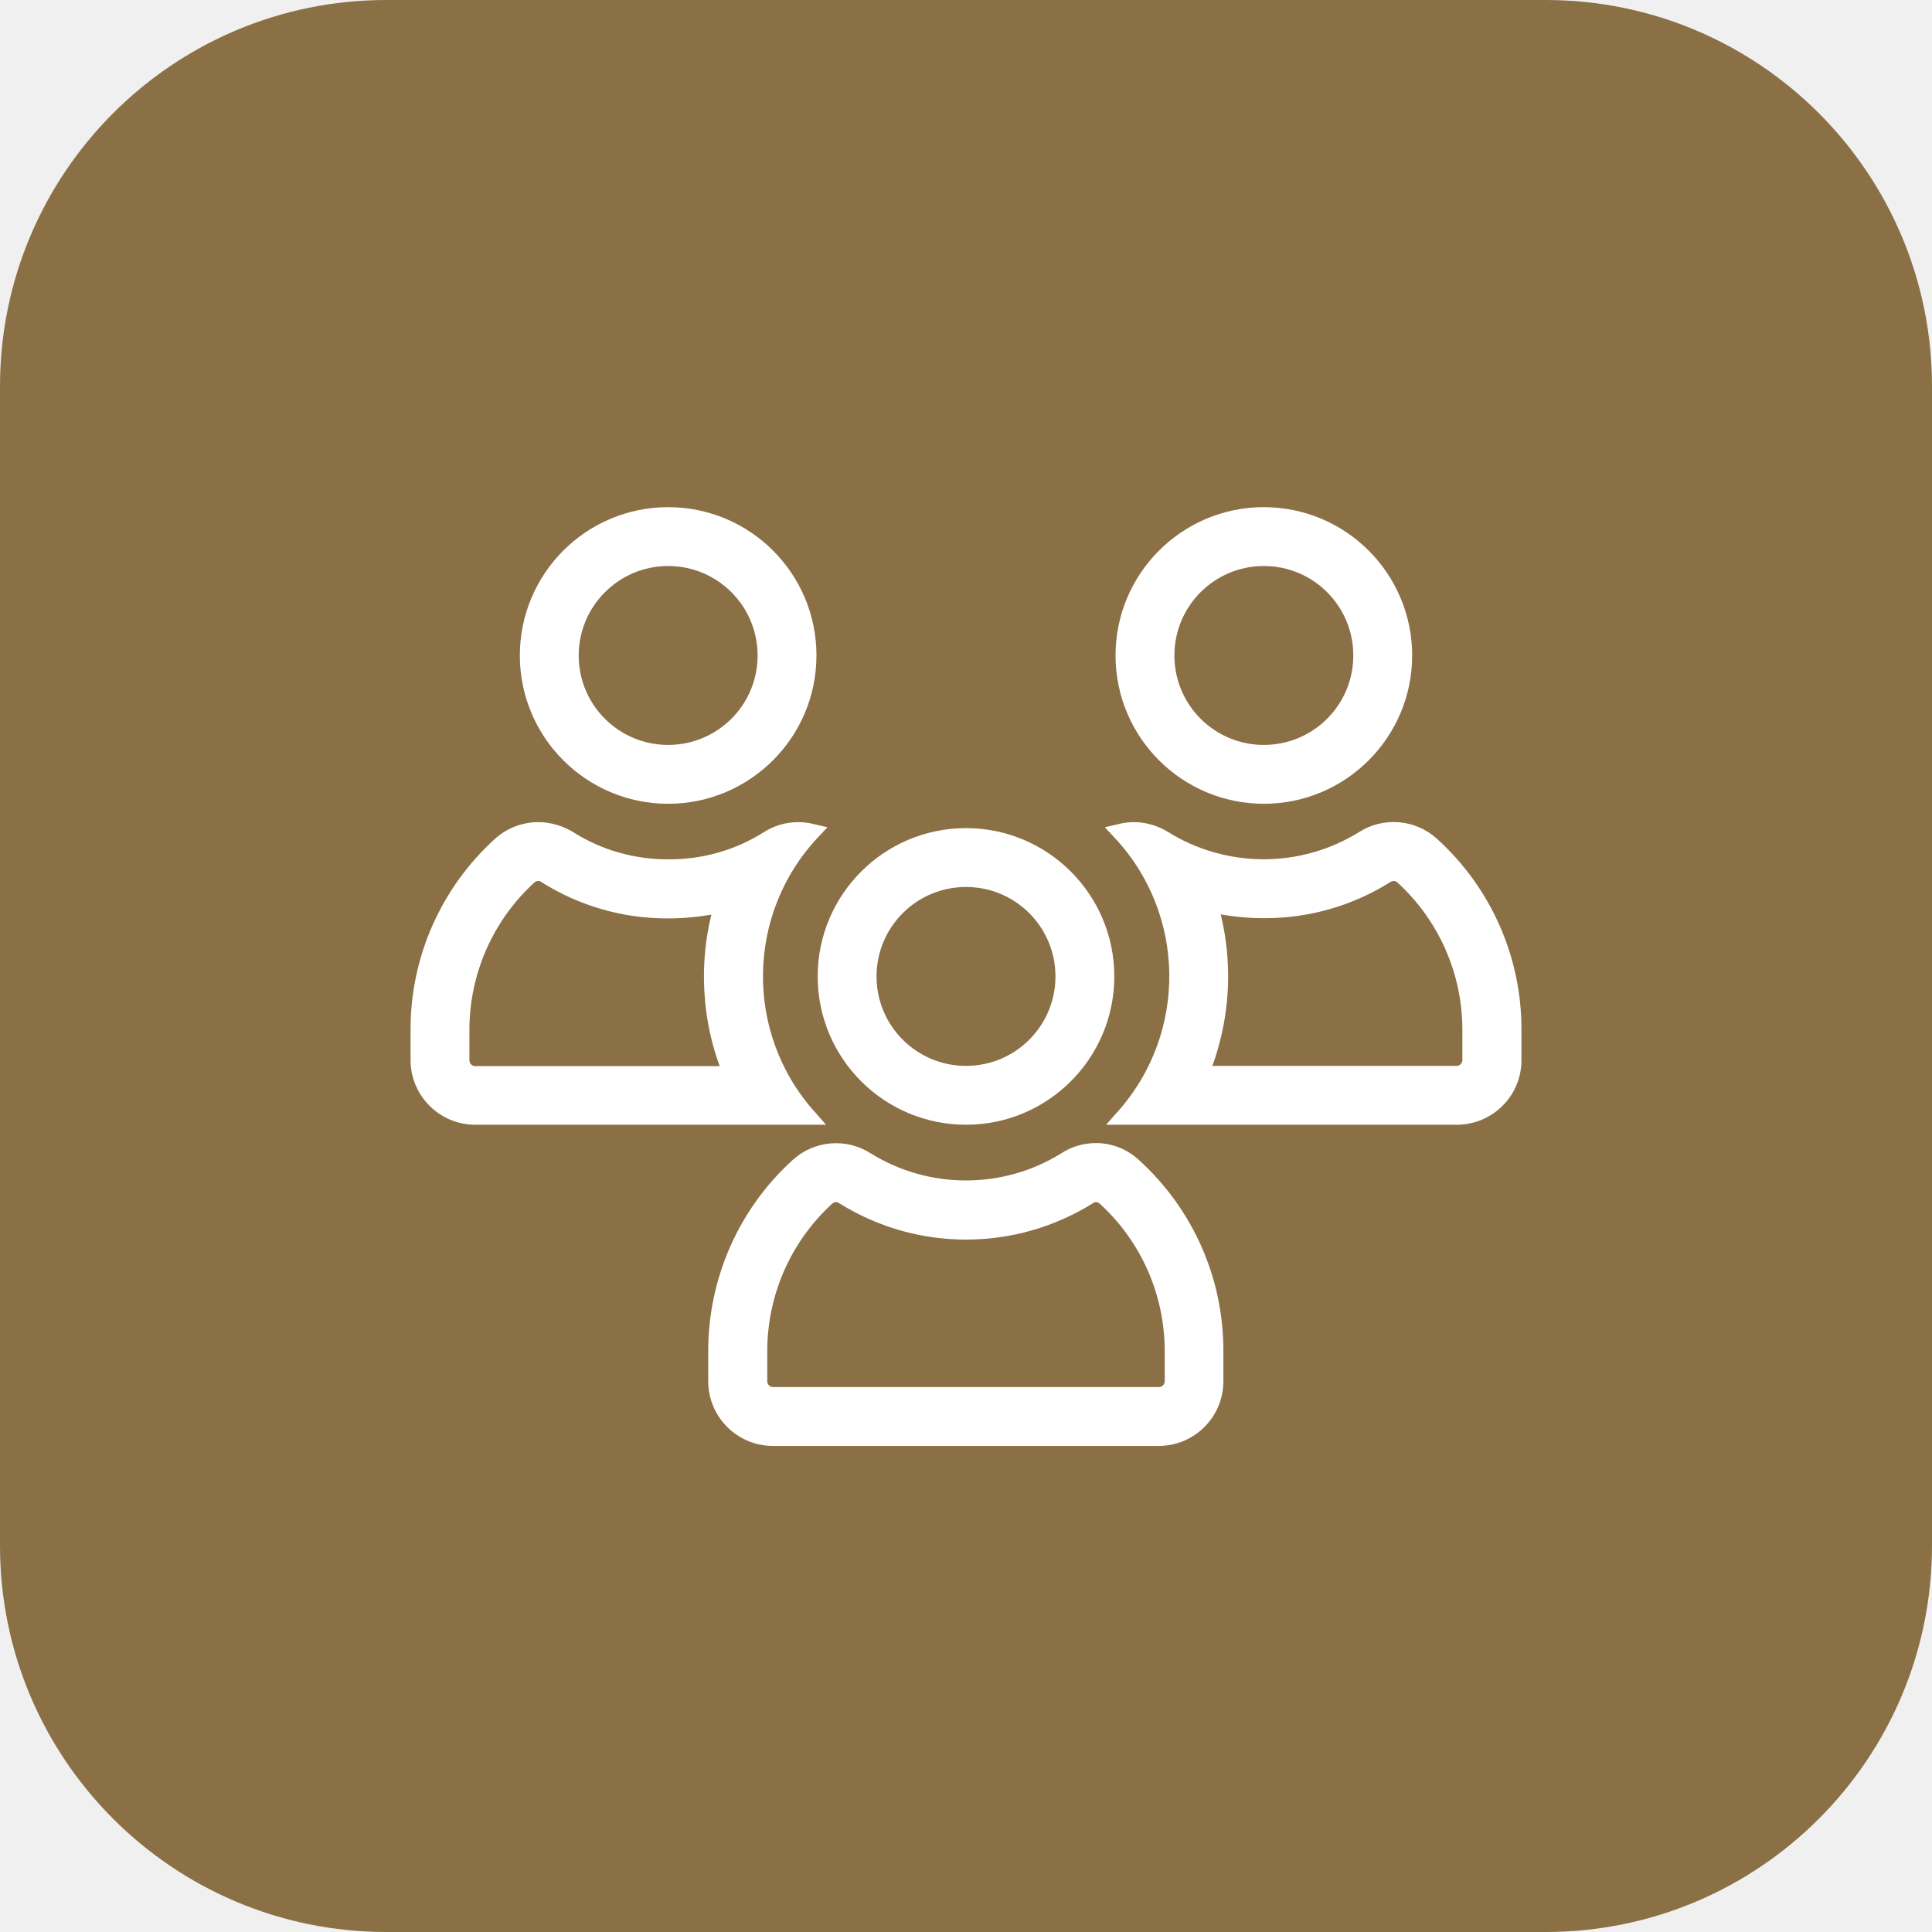
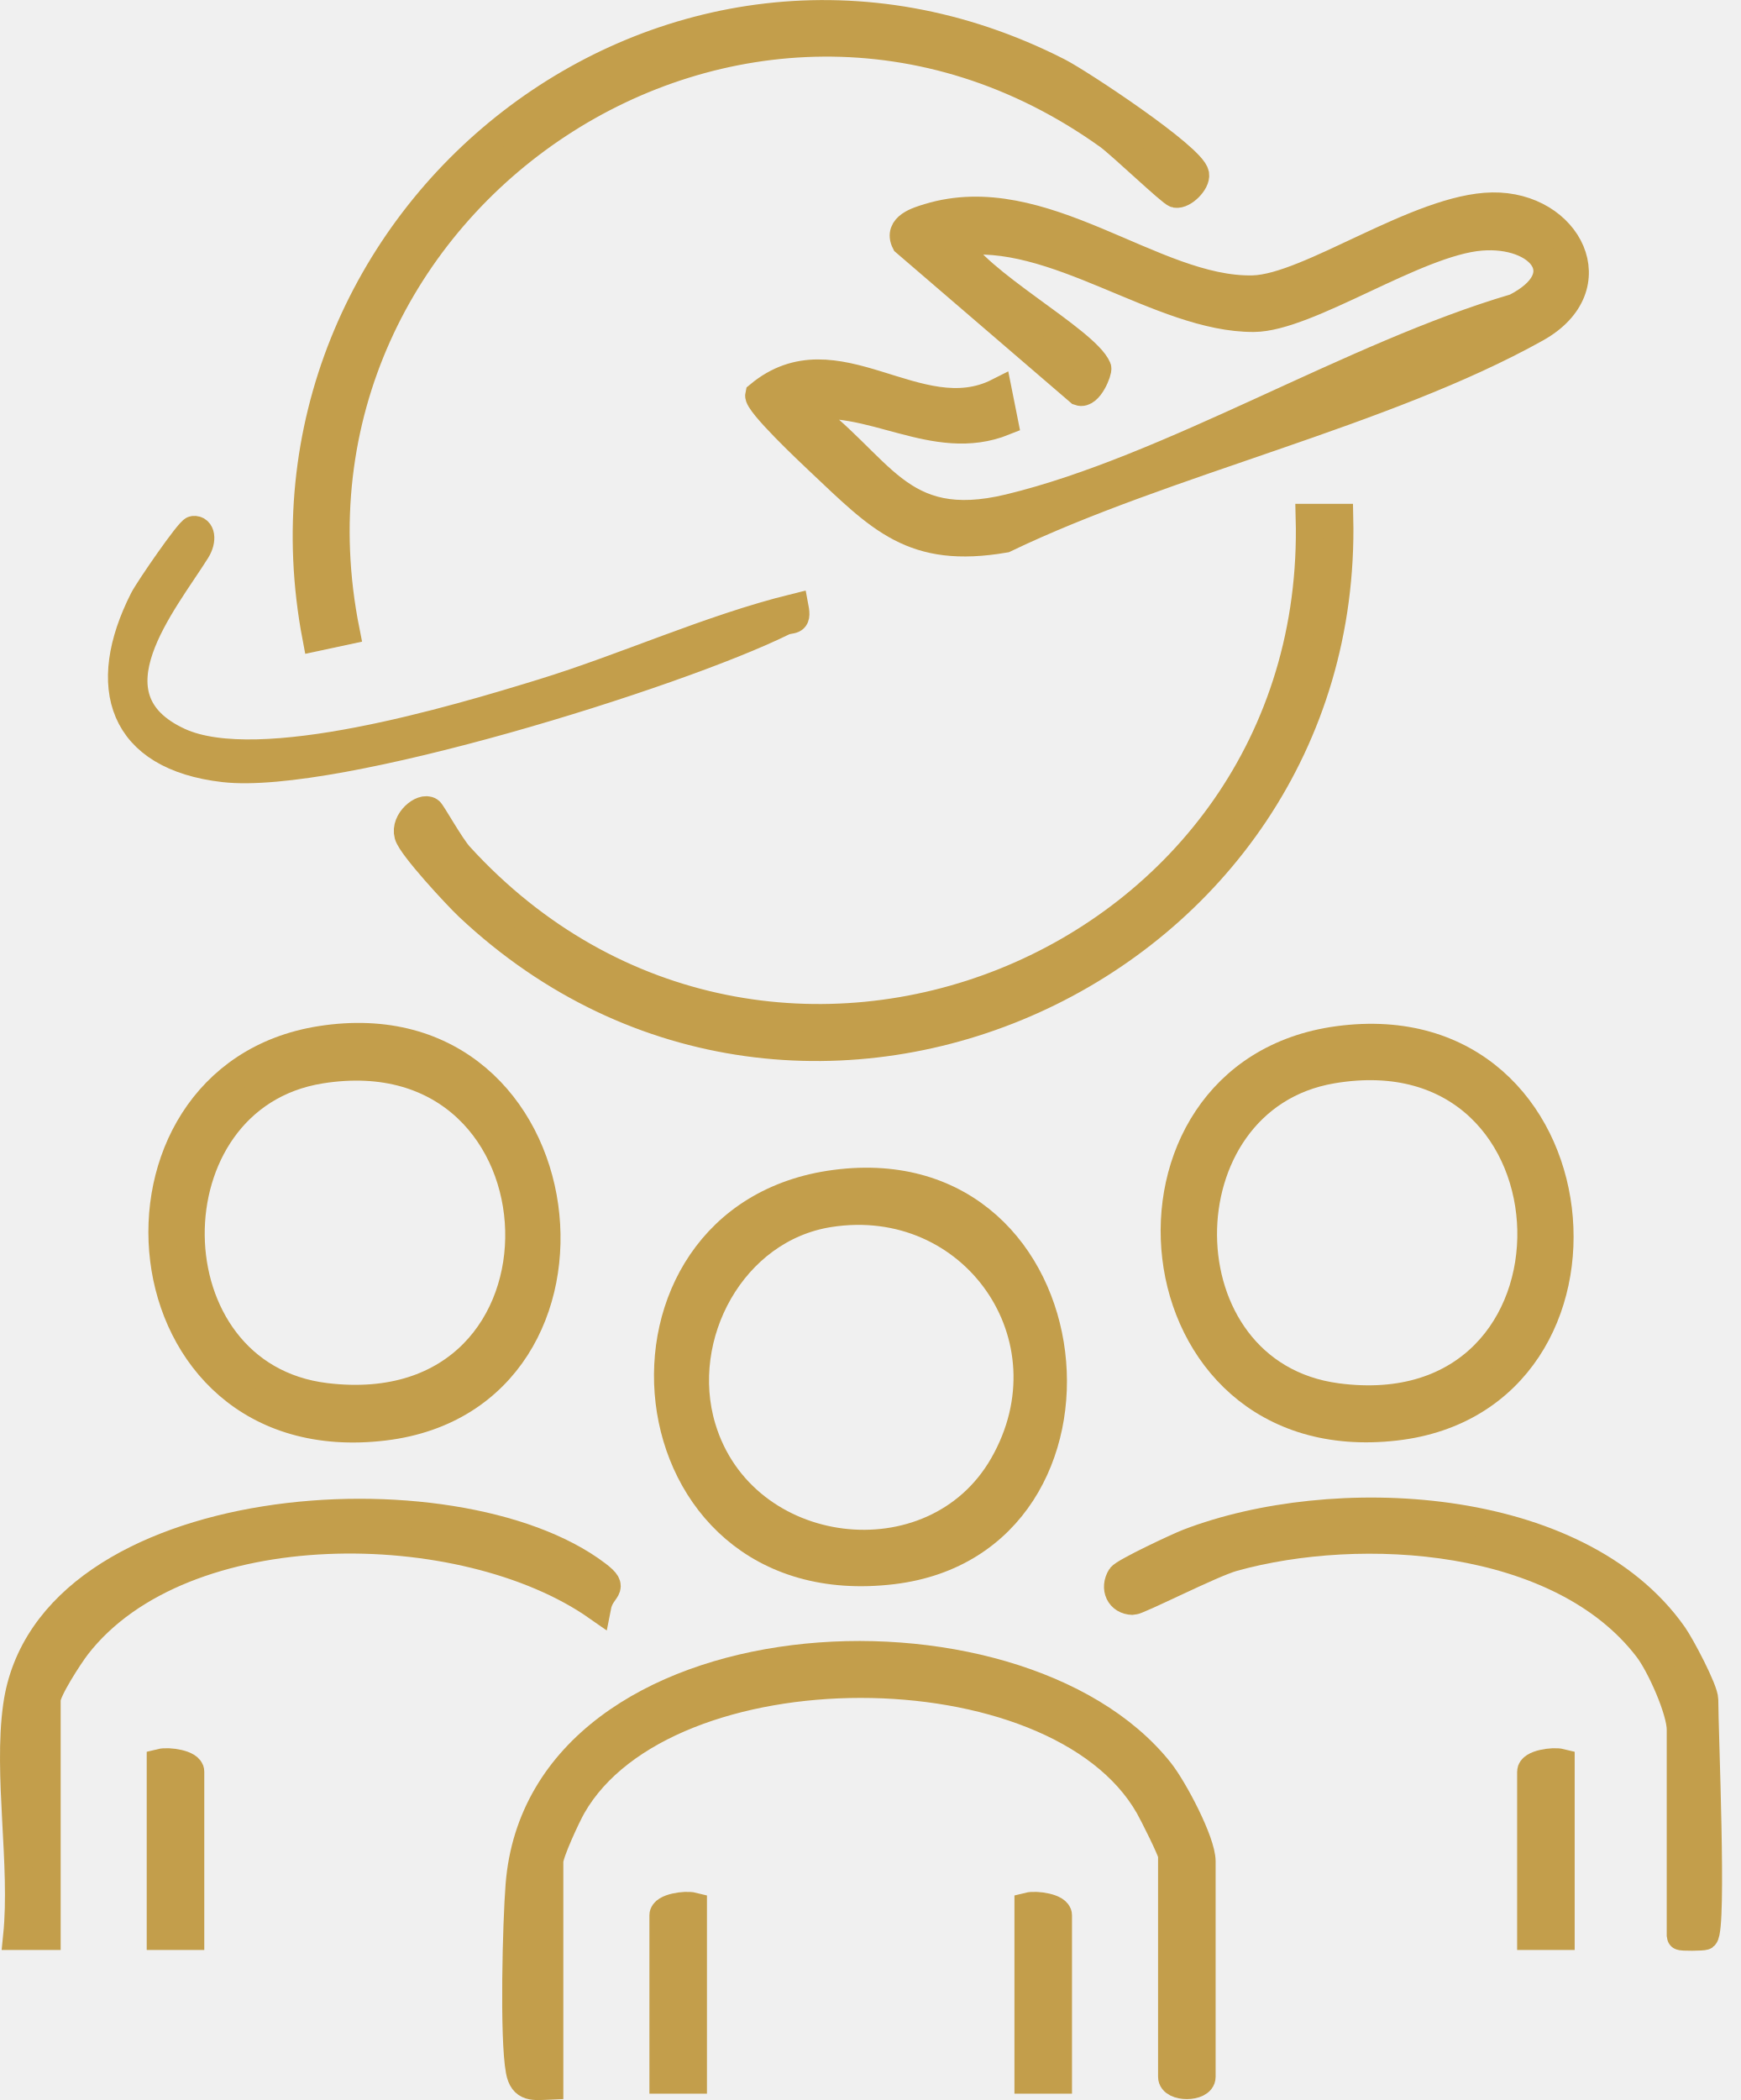
- <svg xmlns="http://www.w3.org/2000/svg" width="60" height="60" viewBox="0 0 60 60" fill="none">
-   <rect width="60" height="60" rx="12" fill="#8B6F45" />
-   <path d="M16.719 27.11C16.799 27.11 16.878 27.13 16.938 27.177C18.08 27.9 19.402 28.279 20.75 28.272C21.314 28.272 21.885 28.206 22.436 28.08C21.925 29.82 22.018 31.686 22.715 33.359H14.76C14.521 33.359 14.328 33.166 14.328 32.927V31.984C14.328 30.171 15.092 28.438 16.433 27.216C16.513 27.15 16.613 27.11 16.719 27.11ZM16.719 25.782C16.287 25.782 15.869 25.941 15.543 26.233C13.916 27.708 12.993 29.8 13 31.984V32.921C13 33.89 13.79 34.68 14.76 34.68H25.099C22.848 32.144 22.901 28.305 25.219 25.835C25.079 25.802 24.933 25.782 24.794 25.782C24.462 25.782 24.136 25.875 23.857 26.054C22.934 26.639 21.859 26.944 20.763 26.937C19.667 26.944 18.591 26.639 17.668 26.054C17.383 25.882 17.051 25.782 16.719 25.782Z" fill="white" stroke="white" stroke-width="0.5" />
-   <path d="M20.75 17.328C22.423 17.328 23.778 18.683 23.778 20.356C23.778 22.03 22.423 23.384 20.75 23.384C19.076 23.384 17.722 22.03 17.722 20.356C17.722 18.683 19.083 17.328 20.75 17.328ZM20.75 16C18.346 16 16.394 17.952 16.394 20.356C16.394 22.76 18.346 24.712 20.75 24.712C23.154 24.712 25.106 22.76 25.106 20.356C25.106 17.952 23.16 16 20.75 16Z" fill="white" stroke="white" stroke-width="0.5" />
-   <path d="M43.281 27.11C43.387 27.11 43.487 27.15 43.56 27.216C44.901 28.438 45.665 30.165 45.665 31.977V32.92C45.665 33.159 45.473 33.352 45.233 33.352H37.285C37.982 31.679 38.082 29.813 37.564 28.073C38.115 28.199 38.679 28.265 39.25 28.265C40.598 28.272 41.926 27.893 43.062 27.17C43.128 27.136 43.208 27.11 43.281 27.11ZM35.213 25.782C35.067 25.782 34.927 25.802 34.788 25.835C37.112 28.312 37.158 32.143 34.907 34.68H45.24C46.21 34.68 47 33.897 47 32.927V31.984C47.007 29.793 46.084 27.707 44.457 26.233C43.872 25.702 43.002 25.629 42.338 26.054C40.446 27.229 38.042 27.229 36.149 26.054C35.87 25.881 35.545 25.782 35.213 25.782Z" fill="white" stroke="white" stroke-width="0.5" />
-   <path d="M39.25 17.328C40.924 17.328 42.278 18.683 42.278 20.356C42.278 22.03 40.924 23.384 39.25 23.384C37.577 23.384 36.222 22.03 36.222 20.356C36.222 18.683 37.577 17.328 39.25 17.328ZM39.25 16C36.846 16 34.894 17.952 34.894 20.356C34.894 22.76 36.846 24.712 39.25 24.712C41.654 24.712 43.606 22.76 43.606 20.356C43.606 17.952 41.654 16 39.25 16Z" fill="white" stroke="white" stroke-width="0.5" />
-   <path d="M34.037 37.084C34.144 37.084 34.243 37.124 34.316 37.191C35.658 38.412 36.421 40.139 36.421 41.959V42.895C36.421 43.134 36.229 43.326 35.99 43.326H24.01C23.771 43.326 23.578 43.134 23.578 42.895V41.959C23.578 40.146 24.342 38.412 25.683 37.191C25.823 37.064 26.029 37.044 26.188 37.151C28.519 38.612 31.481 38.612 33.818 37.151C33.885 37.104 33.958 37.078 34.037 37.084ZM34.037 35.749C33.705 35.749 33.373 35.843 33.094 36.028C31.202 37.204 28.798 37.204 26.905 36.028C26.241 35.603 25.371 35.676 24.787 36.208C23.167 37.675 22.244 39.767 22.244 41.959V42.895C22.244 43.864 23.034 44.655 24.003 44.655H35.983C36.953 44.655 37.743 43.871 37.743 42.895V41.959C37.749 39.767 36.826 37.682 35.2 36.208C34.887 35.916 34.469 35.749 34.037 35.749Z" fill="white" stroke="white" stroke-width="0.5" />
-   <path d="M30 27.296C31.674 27.296 33.028 28.651 33.028 30.324C33.028 31.997 31.674 33.352 30 33.352C28.327 33.352 26.972 31.997 26.972 30.324C26.972 28.651 28.327 27.296 30 27.296ZM30 25.968C27.596 25.968 25.644 27.92 25.644 30.324C25.644 32.728 27.596 34.68 30 34.68C32.404 34.68 34.356 32.728 34.356 30.324C34.356 27.92 32.404 25.968 30 25.968Z" fill="white" stroke="white" stroke-width="0.5" />
+ <svg xmlns="http://www.w3.org/2000/svg" width="63" height="76" viewBox="0 0 63 76" fill="none">
+   <path d="M36.135 14.184L36.35 15.261C33.804 16.284 31.495 14.252 28.99 14.726C31.912 16.788 32.458 19.364 36.539 18.378C42.378 16.965 48.947 12.855 54.847 11.126C57.096 9.979 55.735 8.396 53.603 8.571C51.246 8.765 47.344 11.504 45.384 11.514C41.988 11.532 38.158 8.225 34.621 8.772C35.26 10.163 39.29 12.297 39.726 13.319C39.769 13.419 39.422 14.309 39.067 14.181L32.769 8.769C32.479 8.197 33.23 7.982 33.609 7.866C37.749 6.604 41.755 10.552 45.35 10.466C47.38 10.417 51.344 7.505 54.019 7.464C56.771 7.422 58.297 10.383 55.607 11.885C50.11 14.955 42.169 16.712 36.366 19.504C33.033 20.073 31.874 18.79 29.636 16.679C29.294 16.357 27.407 14.581 27.472 14.298C30.264 11.978 33.233 15.656 36.135 14.184Z" fill="#C39E4B" stroke="#C39E4B" stroke-miterlimit="10" />
+   <path d="M12.519 22.836L11.444 23.066C8.547 7.827 24.223 -4.584 38.308 2.592C39.093 2.992 43.162 5.684 43.268 6.309C43.315 6.591 42.839 7.067 42.558 7.02C42.398 6.992 40.56 5.23 40.108 4.907C26.943 -4.502 9.412 7.266 12.519 22.836Z" fill="#C39E4B" stroke="#C39E4B" stroke-miterlimit="10" />
+   <path d="M19.891 75.487C19.312 75.511 18.928 75.587 18.808 74.945C18.584 73.751 18.693 69.588 18.8 68.222C19.569 58.45 36.774 57.531 41.991 64.109C42.484 64.73 43.502 66.65 43.502 67.364V75.162C43.502 75.57 42.419 75.57 42.419 75.162V67.147C42.419 66.993 41.743 65.65 41.588 65.378C38.224 59.466 24.081 59.479 20.716 65.373C20.515 65.726 19.891 67.068 19.891 67.364L19.891 75.487Z" fill="#C39E4B" stroke="#C39E4B" stroke-miterlimit="10" />
+   <path d="M48.485 18.733C48.849 35.126 29.062 44.203 16.961 32.82C16.53 32.414 14.893 30.648 14.774 30.22C14.632 29.71 15.291 29.168 15.554 29.35C15.635 29.406 16.308 30.619 16.636 30.978C27.743 43.148 47.831 35.04 47.4 18.733L48.485 18.733Z" fill="#C39E4B" stroke="#C39E4B" stroke-miterlimit="10" />
+   <path d="M0.613 61.732C1.703 54.033 16.488 53.083 21.611 56.979C22.337 57.531 21.759 57.434 21.619 58.157C16.784 54.772 6.605 54.63 2.784 59.571C2.517 59.917 1.696 61.18 1.696 61.515V70.071H0.613C0.875 67.489 0.259 64.228 0.613 61.732Z" fill="#C39E4B" stroke="#C39E4B" stroke-miterlimit="10" />
+   <path d="M61.697 70.071C61.666 70.101 60.831 70.115 60.831 70.071V62.598C60.831 61.901 60.102 60.27 59.644 59.669C56.491 55.53 49.277 55.08 44.637 56.369C43.858 56.585 41.199 57.948 41.001 57.944C40.52 57.935 40.318 57.47 40.569 57.066C40.68 56.889 42.639 55.97 43.012 55.827C48.206 53.829 57.092 54.211 60.577 59.17C60.856 59.568 61.697 61.161 61.697 61.515C61.697 62.639 62.005 69.774 61.697 70.071Z" fill="#C39E4B" stroke="#C39E4B" stroke-miterlimit="10" />
+   <path d="M28.771 21.984C28.881 22.562 28.646 22.36 28.337 22.513C24.48 24.416 12.128 28.268 8.109 27.808C4.38 27.382 3.592 24.84 5.192 21.689C5.381 21.319 6.848 19.189 7.002 19.172C7.281 19.14 7.354 19.536 7.111 19.925C5.929 21.818 3.011 25.237 6.484 26.834C9.385 28.169 16.505 26.032 19.624 25.073C22.698 24.128 25.667 22.751 28.771 21.984Z" fill="#C39E4B" stroke="#C39E4B" stroke-miterlimit="10" />
+   <path d="M6.894 70.071H5.811V63.789C6.094 63.719 6.894 63.83 6.894 64.115V70.071Z" fill="#C39E4B" stroke="#C39E4B" stroke-miterlimit="10" />
+   <path d="M56.499 63.789V70.071H55.416V64.115C55.416 63.83 56.216 63.719 56.499 63.789Z" fill="#C39E4B" stroke="#C39E4B" stroke-miterlimit="10" />
+   <path d="M25.09 68.988V75.27H24.007V69.313C24.007 69.029 24.807 68.917 25.09 68.988Z" fill="#C39E4B" stroke="#C39E4B" stroke-miterlimit="10" />
+   <path d="M38.303 75.27H37.22V68.988C37.504 68.917 38.303 69.029 38.303 69.313V75.27Z" fill="#C39E4B" stroke="#C39E4B" stroke-miterlimit="10" />
+   <path d="M48.432 37.635C39.646 38.824 40.885 52.747 50.519 51.636C59.391 50.612 58.023 36.338 48.432 37.635ZM48.394 50.558C41.964 49.705 41.975 39.779 48.211 38.714C57.603 37.11 57.987 51.83 48.394 50.558Z" fill="#C39E4B" stroke="#C39E4B" stroke-miterlimit="10" />
+   <path d="M11.604 37.631C3.093 38.975 4.22 52.808 13.911 51.635C22.869 50.551 21.186 36.118 11.604 37.631ZM11.793 50.552C5.342 49.774 5.287 39.725 11.604 38.715C20.885 37.231 21.411 51.713 11.793 50.552Z" fill="#C39E4B" stroke="#C39E4B" stroke-miterlimit="10" />
+   <path d="M30.235 42.835C21.254 44.011 22.5 58.026 32.322 56.834C41.011 55.779 39.626 41.605 30.235 42.835ZM25.411 51.663C24.419 48.349 26.511 44.464 30.015 43.913C35.214 43.095 38.966 48.396 36.311 53.025C33.805 57.395 26.873 56.55 25.411 51.663Z" fill="#C39E4B" stroke="#C39E4B" stroke-miterlimit="10" />
</svg>
